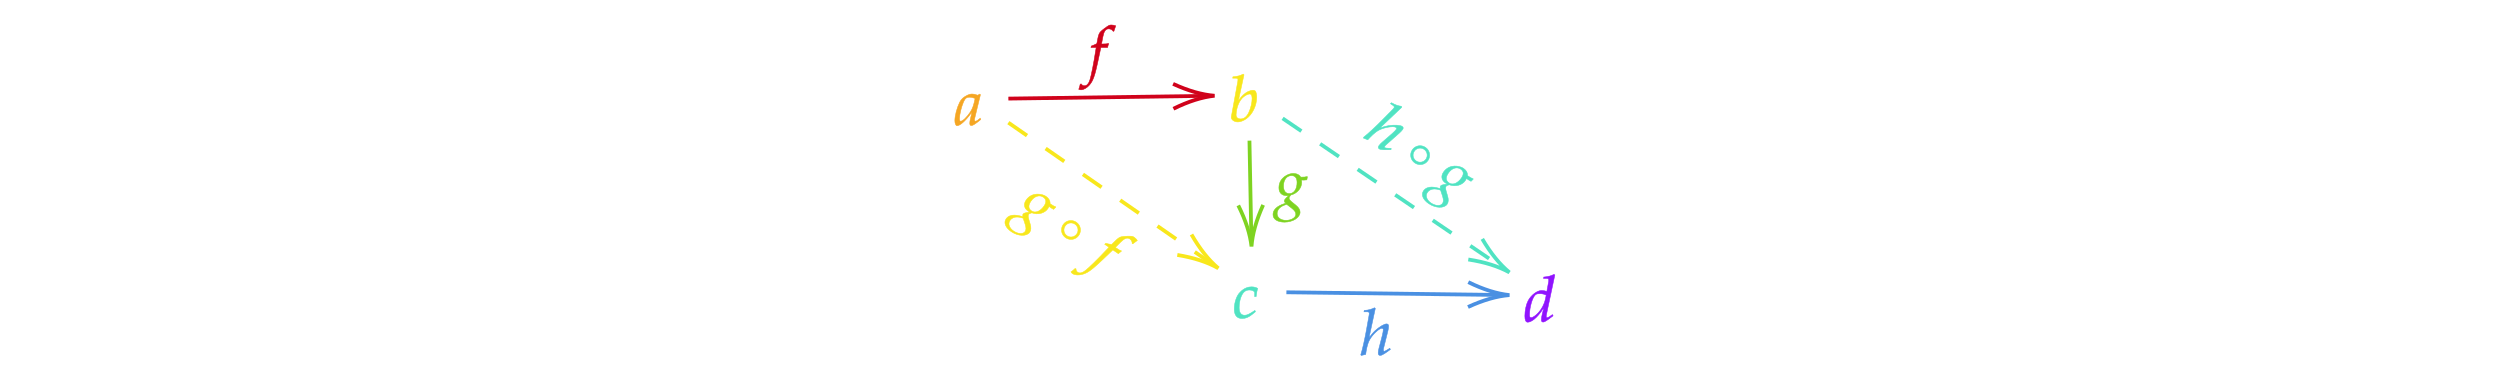
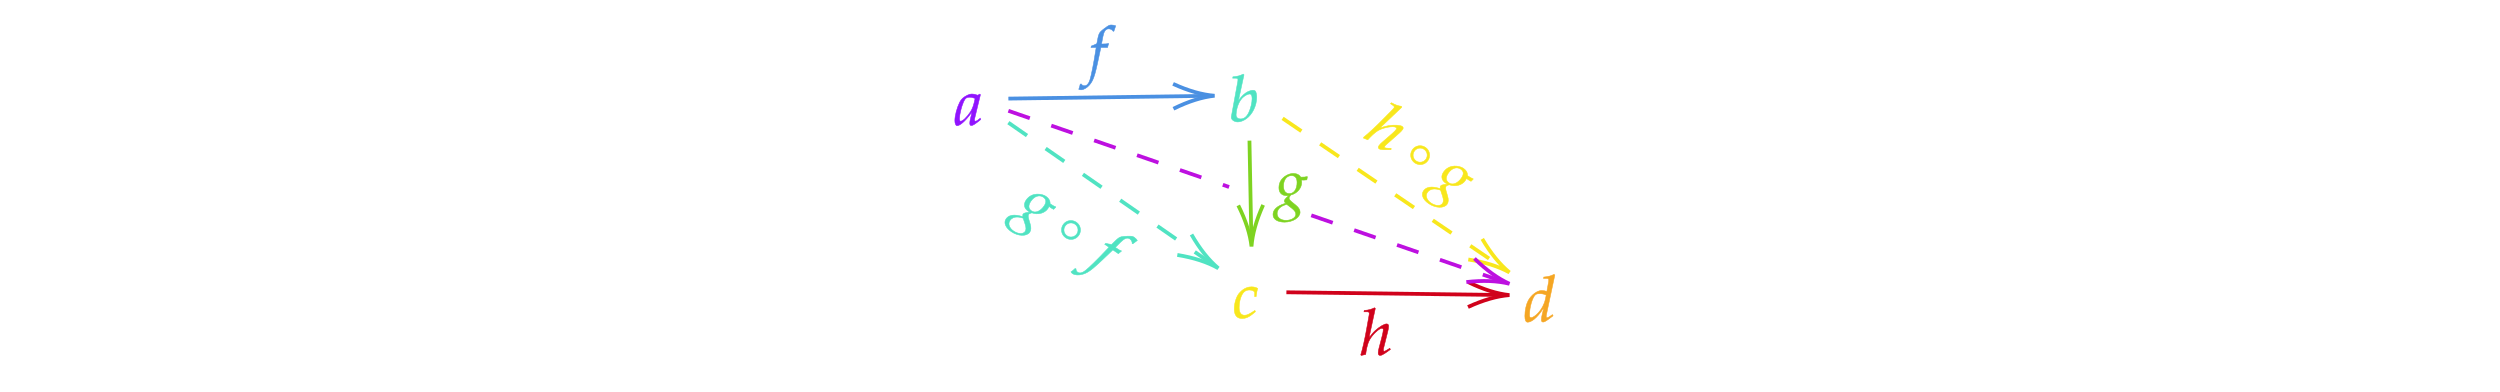
<svg xmlns="http://www.w3.org/2000/svg" x="0" y="0" width="661.267" height="103.433" style="         width:661.267px;         height:103.433px;         background: transparent;         fill: none; ">
  <svg class="role-diagram-draw-area">
    <g class="shapes-region" style="stroke: black; fill: none;">
      <g />
    </g>
    <g>
      <g class="connection-group">
        <g class="arrow-line">
-           <path class="connection real" stroke-dasharray="" d="  M266.72,26.08 L319.26,25.35" style="stroke: rgb(208, 2, 27); stroke-width: 1px; fill: none; fill-opacity: 1; stroke-opacity: 1;" />
-           <g stroke="rgb(208,2,27)" transform="matrix(-0.9999049,0.01378766,-0.01378766,-0.9999049,321.263,25.32406)" style="stroke: rgb(208, 2, 27); stroke-width: 1px;" stroke-opacity="1">
+           <path class="connection real" stroke-dasharray="" d="  M266.72,26.08 L319.26,25.35" style="stroke: rgb(74, 144, 226); stroke-opacity: 1; stroke-width: 1px; fill: none; fill-opacity: 1;" />
+           <g stroke="rgb(74,144,226)" stroke-opacity="1" transform="matrix(-0.9999049,0.01378766,-0.01378766,-0.9999049,321.263,25.32406)" style="stroke: rgb(74, 144, 226); stroke-width: 1px;">
            <path d=" M10.93,-3.29 Q4.96,-0.45 0,0 Q4.96,0.45 10.93,3.29" />
          </g>
        </g>
      </g>
      <g class="connection-group">
        <g class="arrow-line">
-           <path class="connection real" stroke-dasharray="" d="  M330.49,37.2 L330.99,63.2" style="stroke: rgb(126, 211, 33); stroke-width: 1px; fill: none; fill-opacity: 1; stroke-opacity: 1;" />
-           <g stroke="rgb(126,211,33)" transform="matrix(-0.01919744,-0.9998157,0.9998157,-0.01919744,331.0322,65.2)" style="stroke: rgb(126, 211, 33); stroke-width: 1px;" stroke-opacity="1">
+           <path class="connection real" stroke-dasharray="" d="  M330.49,37.2 L330.99,63.2" style="stroke: rgb(126, 211, 33); stroke-opacity: 1; stroke-width: 1px; fill: none; fill-opacity: 1;" />
+           <g stroke="rgb(126,211,33)" stroke-opacity="1" transform="matrix(-0.01919744,-0.9998157,0.9998157,-0.01919744,331.0322,65.2)" style="stroke: rgb(126, 211, 33); stroke-width: 1px;">
            <path d=" M10.93,-3.29 Q4.96,-0.45 0,0 Q4.96,0.45 10.93,3.29" />
          </g>
        </g>
      </g>
      <g class="connection-group">
        <g class="arrow-line">
-           <path class="connection real" stroke-dasharray="6 6" d="  M266.72,32.44 L320.62,69.82" style="stroke: rgb(248, 231, 28); stroke-width: 1px; fill: none; fill-opacity: 1; stroke-opacity: 1;" />
-           <g stroke="rgb(248,231,28)" transform="matrix(-0.8217464,-0.5698533,0.5698533,-0.8217464,322.263,70.95902)" style="stroke: rgb(248, 231, 28); stroke-width: 1px;" stroke-opacity="1">
+           <path class="connection real" stroke-dasharray="6 6" d="  M266.72,32.44 L320.62,69.82" style="stroke: rgb(80, 227, 194); stroke-opacity: 1; stroke-width: 1px; fill: none; fill-opacity: 1;" />
+           <g stroke="rgb(80,227,194)" stroke-opacity="1" transform="matrix(-0.8217464,-0.5698533,0.5698533,-0.8217464,322.263,70.95902)" style="stroke: rgb(80, 227, 194); stroke-width: 1px;">
            <path d=" M10.93,-3.29 Q4.96,-0.45 0,0 Q4.96,0.45 10.93,3.29" />
          </g>
        </g>
      </g>
      <g class="connection-group">
        <g class="arrow-line">
-           <path class="connection real" stroke-dasharray="" d="  M340.26,77.31 L397.26,78.03" style="stroke: rgb(74, 144, 226); stroke-width: 1px; fill: none; fill-opacity: 1; stroke-opacity: 1;" />
-           <g stroke="rgb(74,144,226)" transform="matrix(-0.999921,-0.01256604,0.01256604,-0.999921,399.263,78.05368)" style="stroke: rgb(74, 144, 226); stroke-width: 1px;" stroke-opacity="1">
+           <path class="connection real" stroke-dasharray="" d="  M340.26,77.31 L397.26,78.03" style="stroke: rgb(208, 2, 27); stroke-opacity: 1; stroke-width: 1px; fill: none; fill-opacity: 1;" />
+           <g stroke="rgb(208,2,27)" stroke-opacity="1" transform="matrix(-0.999921,-0.01256604,0.01256604,-0.999921,399.263,78.05368)" style="stroke: rgb(208, 2, 27); stroke-width: 1px;">
            <path d=" M10.93,-3.29 Q4.96,-0.45 0,0 Q4.96,0.45 10.93,3.29" />
          </g>
        </g>
      </g>
      <g class="connection-group">
        <g class="arrow-line">
-           <path class="connection real" stroke-dasharray="6 6" d="  M339.26,31.31 L397.61,70.93" style="stroke: rgb(80, 227, 194); stroke-width: 1px; fill: none; fill-opacity: 1; stroke-opacity: 1;" />
-           <g stroke="rgb(80,227,194)" transform="matrix(-0.8272767,-0.5617946,0.5617946,-0.8272767,399.263,72.05513)" style="stroke: rgb(80, 227, 194); stroke-width: 1px;" stroke-opacity="1">
+           <path class="connection real" stroke-dasharray="6 6" d="  M339.26,31.31 L397.61,70.93" style="stroke: rgb(248, 231, 28); stroke-opacity: 1; stroke-width: 1px; fill: none; fill-opacity: 1;" />
+           <g stroke="rgb(248,231,28)" stroke-opacity="1" transform="matrix(-0.8272767,-0.5617946,0.5617946,-0.8272767,399.263,72.05513)" style="stroke: rgb(248, 231, 28); stroke-width: 1px;">
+             <path d=" M10.93,-3.29 Q4.96,-0.45 0,0 Q4.96,0.45 10.93,3.29" />
+           </g>
+         </g>
+       </g>
+       <g class="connection-group">
+         <g class="arrow-line">
+           <path class="connection real" stroke-dasharray="6 6" d="  M266.72,29.31 L325.1,49.46 M346.84,56.96 L397.37,74.41" style="stroke: rgb(189, 16, 224); stroke-width: 1px; fill: none; fill-opacity: 1; stroke-opacity: 1;" />
+           <g stroke="rgb(189,16,224)" transform="matrix(-0.9452911,-0.3262282,0.3262282,-0.9452911,399.263,75.05998)" style="stroke: rgb(189, 16, 224); stroke-width: 1px;" stroke-opacity="1">
            <path d=" M10.93,-3.29 Q4.96,-0.45 0,0 Q4.96,0.45 10.93,3.29" />
          </g>
        </g>
      </g>
    </g>
    <g />
    <g />
  </svg>
  <svg width="660" height="102.167" style="width:660px;height:102.167px;font-family:Asana-Math, Asana;background:transparent;">
    <g>
      <g>
        <g>
          <g transform="matrix(1,0,0,1,252.5,33.06668)">
-             <path transform="matrix(0.017,0,0,-0.017,0,0)" d="M271 204L242 77C238 60 236 42 236 26C236 4 245 -9 260 -9C283 -9 324 17 406 85L399 106C375 86 346 59 324 59C315 59 309 68 309 82C309 87 309 90 310 93L402 472L392 481L359 463C318 478 301 482 274 482C246 482 226 477 199 464C137 433 104 403 79 354C35 265 4 145 4 67C4 23 19 -11 38 -11C75 -11 155 41 271 204ZM319 414C297 305 278 253 244 201C187 117 126 59 94 59C82 59 76 72 76 99C76 163 104 280 139 360C163 415 186 433 234 433C257 433 275 429 319 414Z" stroke="rgb(245,166,35)" stroke-opacity="1" stroke-width="8" fill="rgb(245,166,35)" fill-opacity="1" />
+             <path transform="matrix(0.017,0,0,-0.017,0,0)" d="M271 204L242 77C238 60 236 42 236 26C236 4 245 -9 260 -9C283 -9 324 17 406 85L399 106C375 86 346 59 324 59C315 59 309 68 309 82C309 87 309 90 310 93L402 472L392 481L359 463C318 478 301 482 274 482C246 482 226 477 199 464C137 433 104 403 79 354C35 265 4 145 4 67C4 23 19 -11 38 -11C75 -11 155 41 271 204ZM319 414C297 305 278 253 244 201C187 117 126 59 94 59C82 59 76 72 76 99C76 163 104 280 139 360C163 415 186 433 234 433C257 433 275 429 319 414Z" stroke="rgb(144,19,254)" stroke-opacity="1" stroke-width="8" fill="rgb(144,19,254)" fill-opacity="1" />
          </g>
        </g>
      </g>
    </g>
    <g>
      <g>
        <g>
          <g transform="matrix(1,0,0,1,325.05,32.06668)">
-             <path transform="matrix(0.017,0,0,-0.017,0,0)" d="M235 722L223 733C171 707 135 698 63 691L59 670L107 670C131 670 141 663 141 646C141 639 140 628 139 622L38 71C37 68 37 64 37 61C37 22 85 -11 140 -11C177 -11 228 8 271 39C367 107 433 244 433 376C433 414 424 453 412 468C405 477 392 482 377 482C353 482 323 474 295 460C244 433 211 403 149 324ZM322 424C348 424 361 401 361 352C361 288 340 202 310 137C277 68 237 36 183 36C137 36 112 59 112 101C112 135 127 276 208 361C241 395 293 424 322 424Z" stroke="rgb(248,231,28)" stroke-opacity="1" stroke-width="8" fill="rgb(248,231,28)" fill-opacity="1" />
+             <path transform="matrix(0.017,0,0,-0.017,0,0)" d="M235 722L223 733C171 707 135 698 63 691L59 670L107 670C131 670 141 663 141 646C141 639 140 628 139 622L38 71C37 68 37 64 37 61C37 22 85 -11 140 -11C177 -11 228 8 271 39C367 107 433 244 433 376C433 414 424 453 412 468C405 477 392 482 377 482C353 482 323 474 295 460C244 433 211 403 149 324ZM322 424C348 424 361 401 361 352C361 288 340 202 310 137C277 68 237 36 183 36C137 36 112 59 112 101C112 135 127 276 208 361C241 395 293 424 322 424Z" stroke="rgb(80,227,194)" stroke-opacity="1" stroke-width="8" fill="rgb(80,227,194)" fill-opacity="1" />
          </g>
        </g>
      </g>
    </g>
    <g>
      <g>
        <g>
          <g transform="matrix(1,0,0,1,285.7667,19.06668)">
-             <path transform="matrix(0.017,0,0,-0.017,0,0)" d="M345 437L329 437L350 549C366 635 394 673 440 673C470 673 497 658 512 634L522 638C527 654 537 685 545 705L550 720C534 727 503 733 480 733C469 733 453 730 445 726C421 715 339 654 316 630C294 608 282 578 271 521L256 442C215 422 195 414 170 405L165 383L246 383L237 327C207 132 170 -54 148 -123C130 -182 100 -213 64 -213C41 -213 30 -206 12 -184L-2 -188C-6 -211 -20 -259 -25 -268C-16 -273 -1 -276 10 -276C51 -276 105 -245 144 -198C215 -114 235 -18 319 383L423 383C427 402 434 425 440 439L436 446C407 439 408 437 345 437Z" stroke="rgb(208,2,27)" stroke-opacity="1" stroke-width="8" fill="rgb(208,2,27)" fill-opacity="1" />
+             <path transform="matrix(0.017,0,0,-0.017,0,0)" d="M345 437L329 437L350 549C366 635 394 673 440 673C470 673 497 658 512 634L522 638C527 654 537 685 545 705L550 720C534 727 503 733 480 733C469 733 453 730 445 726C421 715 339 654 316 630C294 608 282 578 271 521L256 442C215 422 195 414 170 405L165 383L246 383L237 327C207 132 170 -54 148 -123C130 -182 100 -213 64 -213C41 -213 30 -206 12 -184L-2 -188C-6 -211 -20 -259 -25 -268C-16 -273 -1 -276 10 -276C51 -276 105 -245 144 -198C215 -114 235 -18 319 383L423 383C427 402 434 425 440 439L436 446C407 439 408 437 345 437Z" stroke="rgb(74,144,226)" stroke-opacity="1" stroke-width="8" fill="rgb(74,144,226)" fill-opacity="1" />
          </g>
        </g>
      </g>
    </g>
    <g>
      <g>
        <g>
          <g transform="matrix(1,0,0,1,326.05,84.06668)">
-             <path transform="matrix(0.017,0,0,-0.017,0,0)" d="M342 330L365 330C373 395 380 432 389 458C365 473 330 482 293 482C248 483 175 463 118 400C64 352 25 241 25 136C25 40 67 -11 147 -11C201 -11 249 9 304 54L354 95L346 115L331 105C259 57 221 40 186 40C130 40 101 80 101 159C101 267 136 371 185 409C206 425 230 433 261 433C306 433 342 414 342 390Z" stroke="rgb(80,227,194)" stroke-opacity="1" stroke-width="8" fill="rgb(80,227,194)" fill-opacity="1" />
+             <path transform="matrix(0.017,0,0,-0.017,0,0)" d="M342 330L365 330C373 395 380 432 389 458C365 473 330 482 293 482C248 483 175 463 118 400C64 352 25 241 25 136C25 40 67 -11 147 -11C201 -11 249 9 304 54L354 95L346 115L331 105C259 57 221 40 186 40C130 40 101 80 101 159C101 267 136 371 185 409C206 425 230 433 261 433C306 433 342 414 342 390Z" stroke="rgb(248,231,28)" stroke-opacity="1" stroke-width="8" fill="rgb(248,231,28)" fill-opacity="1" />
          </g>
        </g>
      </g>
    </g>
    <g>
      <g>
        <g>
          <g transform="matrix(1,0,0,1,337.35,54.06668)">
            <path transform="matrix(0.017,0,0,-0.017,0,0)" d="M275 482C208 482 55 419 55 259C55 182 100 136 177 136C185 136 196 136 207 137L166 99C150 84 139 66 139 52C139 42 146 31 160 19C91 -4 -37 -48 -37 -159C-37 -230 33 -276 142 -276C271 -276 384 -204 384 -121C384 -85 363 -49 320 -14L260 35C226 62 213 81 213 100C213 114 228 128 240 146C338 170 409 253 409 342C409 357 406 376 405 380C422 378 430 378 439 378C456 378 466 379 489 382L498 427L495 433C467 426 447 424 393 424C393 425 369 482 275 482ZM176 1L253 -58C299 -94 318 -121 318 -154C318 -206 249 -248 166 -248C84 -248 27 -206 27 -145C27 -43 137 -11 176 1ZM250 448C308 448 337 412 337 341C337 238 289 168 219 168C158 168 126 209 126 288C126 383 177 448 250 448Z" stroke="rgb(126,211,33)" stroke-opacity="1" stroke-width="8" fill="rgb(126,211,33)" fill-opacity="1" />
          </g>
        </g>
      </g>
    </g>
    <g transform="matrix(0.8249162,0.565255,-0.565255,0.8249162,83.34738,-150.6856)">
      <g>
        <g>
          <g transform="matrix(1,0,0,1,269.3,66.06668)">
-             <path transform="matrix(0.017,0,0,-0.017,0,0)" d="M275 482C208 482 55 419 55 259C55 182 100 136 177 136C185 136 196 136 207 137L166 99C150 84 139 66 139 52C139 42 146 31 160 19C91 -4 -37 -48 -37 -159C-37 -230 33 -276 142 -276C271 -276 384 -204 384 -121C384 -85 363 -49 320 -14L260 35C226 62 213 81 213 100C213 114 228 128 240 146C338 170 409 253 409 342C409 357 406 376 405 380C422 378 430 378 439 378C456 378 466 379 489 382L498 427L495 433C467 426 447 424 393 424C393 425 369 482 275 482ZM176 1L253 -58C299 -94 318 -121 318 -154C318 -206 249 -248 166 -248C84 -248 27 -206 27 -145C27 -43 137 -11 176 1ZM250 448C308 448 337 412 337 341C337 238 289 168 219 168C158 168 126 209 126 288C126 383 177 448 250 448Z" stroke="rgb(248,231,28)" stroke-opacity="1" stroke-width="8" fill="rgb(248,231,28)" fill-opacity="1" />
+             <path transform="matrix(0.017,0,0,-0.017,0,0)" d="M275 482C208 482 55 419 55 259C55 182 100 136 177 136C185 136 196 136 207 137L166 99C150 84 139 66 139 52C139 42 146 31 160 19C91 -4 -37 -48 -37 -159C-37 -230 33 -276 142 -276C271 -276 384 -204 384 -121C384 -85 363 -49 320 -14L260 35C226 62 213 81 213 100C213 114 228 128 240 146C338 170 409 253 409 342C409 357 406 376 405 380C422 378 430 378 439 378C456 378 466 379 489 382L498 427L495 433C467 426 447 424 393 424C393 425 369 482 275 482ZM176 1L253 -58C299 -94 318 -121 318 -154C318 -206 249 -248 166 -248C84 -248 27 -206 27 -145C27 -43 137 -11 176 1ZM250 448C308 448 337 412 337 341C337 238 289 168 219 168C158 168 126 209 126 288C126 383 177 448 250 448Z" stroke="rgb(80,227,194)" stroke-opacity="1" stroke-width="8" fill="rgb(80,227,194)" fill-opacity="1" />
          </g>
        </g>
        <g>
          <g transform="matrix(1,0,0,1,281.1833,66.06668)">
-             <path transform="matrix(0.017,0,0,-0.017,0,0)" d="M342 271C342 352 277 417 195 417C112 417 47 352 47 271C47 188 112 124 195 124C277 124 342 188 342 271ZM304 271C304 209 254 161 195 161C133 161 85 209 85 271C85 331 133 380 195 380C254 380 304 331 304 271Z" stroke="rgb(248,231,28)" stroke-opacity="1" stroke-width="8" fill="rgb(248,231,28)" fill-opacity="1" />
+             <path transform="matrix(0.017,0,0,-0.017,0,0)" d="M342 271C342 352 277 417 195 417C112 417 47 352 47 271C47 188 112 124 195 124C277 124 342 188 342 271ZM304 271C304 209 254 161 195 161C133 161 85 209 85 271C85 331 133 380 195 380C254 380 304 331 304 271Z" stroke="rgb(80,227,194)" stroke-opacity="1" stroke-width="8" fill="rgb(80,227,194)" fill-opacity="1" />
          </g>
        </g>
        <g>
          <g transform="matrix(1,0,0,1,291.1833,66.06668)">
-             <path transform="matrix(0.017,0,0,-0.017,0,0)" d="M345 437L329 437L350 549C366 635 394 673 440 673C470 673 497 658 512 634L522 638C527 654 537 685 545 705L550 720C534 727 503 733 480 733C469 733 453 730 445 726C421 715 339 654 316 630C294 608 282 578 271 521L256 442C215 422 195 414 170 405L165 383L246 383L237 327C207 132 170 -54 148 -123C130 -182 100 -213 64 -213C41 -213 30 -206 12 -184L-2 -188C-6 -211 -20 -259 -25 -268C-16 -273 -1 -276 10 -276C51 -276 105 -245 144 -198C215 -114 235 -18 319 383L423 383C427 402 434 425 440 439L436 446C407 439 408 437 345 437Z" stroke="rgb(248,231,28)" stroke-opacity="1" stroke-width="8" fill="rgb(248,231,28)" fill-opacity="1" />
+             <path transform="matrix(0.017,0,0,-0.017,0,0)" d="M345 437L329 437L350 549C366 635 394 673 440 673C470 673 497 658 512 634L522 638C527 654 537 685 545 705L550 720C534 727 503 733 480 733C469 733 453 730 445 726C421 715 339 654 316 630C294 608 282 578 271 521L256 442C215 422 195 414 170 405L165 383L246 383L237 327C207 132 170 -54 148 -123C130 -182 100 -213 64 -213C41 -213 30 -206 12 -184L-2 -188C-6 -211 -20 -259 -25 -268C-16 -273 -1 -276 10 -276C51 -276 105 -245 144 -198C215 -114 235 -18 319 383L423 383C427 402 434 425 440 439L436 446C407 439 408 437 345 437Z" stroke="rgb(80,227,194)" stroke-opacity="1" stroke-width="8" fill="rgb(80,227,194)" fill-opacity="1" />
          </g>
        </g>
      </g>
    </g>
    <g>
      <g>
        <g>
          <g transform="matrix(1,0,0,1,403.05,85.03336)">
-             <path transform="matrix(0.017,0,0,-0.017,0,0)" d="M483 722L471 733C419 707 383 698 311 691L307 670L355 670C379 670 389 663 389 646C389 638 388 629 387 622L359 468C329 477 302 482 277 482C208 482 114 410 68 323C37 265 17 170 17 86C17 21 32 -11 61 -11C88 -11 125 6 159 33C213 77 246 116 313 217L290 126C279 82 274 50 274 24C274 3 283 -9 300 -9C317 -9 341 3 375 28L456 88L446 107L402 76C388 66 372 59 363 59C355 59 349 68 349 82C349 90 350 99 357 128ZM114 59C98 59 89 73 89 98C89 224 135 380 184 418C197 428 216 433 243 433C287 433 316 427 349 410L337 351C300 171 159 59 114 59Z" stroke="rgb(144,19,254)" stroke-opacity="1" stroke-width="8" fill="rgb(144,19,254)" fill-opacity="1" />
+             <path transform="matrix(0.017,0,0,-0.017,0,0)" d="M483 722L471 733C419 707 383 698 311 691L307 670L355 670C379 670 389 663 389 646C389 638 388 629 387 622L359 468C329 477 302 482 277 482C208 482 114 410 68 323C37 265 17 170 17 86C17 21 32 -11 61 -11C88 -11 125 6 159 33C213 77 246 116 313 217L290 126C279 82 274 50 274 24C274 3 283 -9 300 -9C317 -9 341 3 375 28L456 88L446 107L402 76C388 66 372 59 363 59C355 59 349 68 349 82C349 90 350 99 357 128ZM114 59C98 59 89 73 89 98C89 224 135 380 184 418C197 428 216 433 243 433C287 433 316 427 349 410L337 351C300 171 159 59 114 59Z" stroke="rgb(245,166,35)" stroke-opacity="1" stroke-width="8" fill="rgb(245,166,35)" fill-opacity="1" />
          </g>
        </g>
      </g>
    </g>
    <g>
      <g>
        <g>
          <g transform="matrix(1,0,0,1,359.7667,93.86667)">
-             <path transform="matrix(0.017,0,0,-0.017,0,0)" d="M236 722L224 733C179 711 138 697 64 691L60 670L108 670C126 670 142 667 142 647C142 641 142 632 140 622L98 388C78 272 36 80 10 2L17 -9L86 7C94 64 108 164 148 236C193 317 296 414 338 414C349 414 360 407 360 393C360 375 355 342 345 303L294 107C288 85 281 55 281 31C281 6 291 -9 312 -9C344 -9 412 41 471 85L461 103L435 86C412 71 386 56 374 56C367 56 361 65 361 76C361 88 364 101 368 116L432 372C438 398 443 423 443 447C443 464 437 482 411 482C376 482 299 437 231 374C198 343 172 308 144 273L140 275Z" stroke="rgb(74,144,226)" stroke-opacity="1" stroke-width="8" fill="rgb(74,144,226)" fill-opacity="1" />
+             <path transform="matrix(0.017,0,0,-0.017,0,0)" d="M236 722L224 733C179 711 138 697 64 691L60 670L108 670C126 670 142 667 142 647C142 641 142 632 140 622L98 388C78 272 36 80 10 2L17 -9L86 7C94 64 108 164 148 236C193 317 296 414 338 414C349 414 360 407 360 393C360 375 355 342 345 303L294 107C288 85 281 55 281 31C281 6 291 -9 312 -9C344 -9 412 41 471 85L461 103L435 86C412 71 386 56 374 56C367 56 361 65 361 76C361 88 364 101 368 116L432 372C438 398 443 423 443 447C443 464 437 482 411 482C376 482 299 437 231 374C198 343 172 308 144 273L140 275Z" stroke="rgb(208,2,27)" stroke-opacity="1" stroke-width="8" fill="rgb(208,2,27)" fill-opacity="1" />
          </g>
        </g>
      </g>
    </g>
    <g transform="matrix(0.8249162,0.565255,-0.565255,0.8249162,88.13115,-206.1966)">
      <g>
        <g>
          <g transform="matrix(1,0,0,1,361.7334,46.03336)">
-             <path transform="matrix(0.017,0,0,-0.017,0,0)" d="M236 722L224 733C179 711 138 697 64 691L60 670L108 670C126 670 142 667 142 647C142 641 142 632 140 622L98 388C78 272 36 80 10 2L17 -9L86 7C94 64 108 164 148 236C193 317 296 414 338 414C349 414 360 407 360 393C360 375 355 342 345 303L294 107C288 85 281 55 281 31C281 6 291 -9 312 -9C344 -9 412 41 471 85L461 103L435 86C412 71 386 56 374 56C367 56 361 65 361 76C361 88 364 101 368 116L432 372C438 398 443 423 443 447C443 464 437 482 411 482C376 482 299 437 231 374C198 343 172 308 144 273L140 275Z" stroke="rgb(80,227,194)" stroke-opacity="1" stroke-width="8" fill="rgb(80,227,194)" fill-opacity="1" />
+             <path transform="matrix(0.017,0,0,-0.017,0,0)" d="M236 722L224 733C179 711 138 697 64 691L60 670L108 670C126 670 142 667 142 647C142 641 142 632 140 622L98 388C78 272 36 80 10 2L17 -9L86 7C94 64 108 164 148 236C193 317 296 414 338 414C349 414 360 407 360 393C360 375 355 342 345 303L294 107C288 85 281 55 281 31C281 6 291 -9 312 -9C344 -9 412 41 471 85L461 103L435 86C412 71 386 56 374 56C367 56 361 65 361 76C361 88 364 101 368 116L432 372C438 398 443 423 443 447C443 464 437 482 411 482C376 482 299 437 231 374C198 343 172 308 144 273L140 275Z" stroke="rgb(248,231,28)" stroke-opacity="1" stroke-width="8" fill="rgb(248,231,28)" fill-opacity="1" />
          </g>
        </g>
        <g>
          <g transform="matrix(1,0,0,1,373.6167,46.03336)">
-             <path transform="matrix(0.017,0,0,-0.017,0,0)" d="M342 271C342 352 277 417 195 417C112 417 47 352 47 271C47 188 112 124 195 124C277 124 342 188 342 271ZM304 271C304 209 254 161 195 161C133 161 85 209 85 271C85 331 133 380 195 380C254 380 304 331 304 271Z" stroke="rgb(80,227,194)" stroke-opacity="1" stroke-width="8" fill="rgb(80,227,194)" fill-opacity="1" />
+             <path transform="matrix(0.017,0,0,-0.017,0,0)" d="M342 271C342 352 277 417 195 417C112 417 47 352 47 271C47 188 112 124 195 124C277 124 342 188 342 271ZM304 271C304 209 254 161 195 161C133 161 85 209 85 271C85 331 133 380 195 380C254 380 304 331 304 271Z" stroke="rgb(248,231,28)" stroke-opacity="1" stroke-width="8" fill="rgb(248,231,28)" fill-opacity="1" />
          </g>
        </g>
        <g>
          <g transform="matrix(1,0,0,1,383.6167,46.03336)">
-             <path transform="matrix(0.017,0,0,-0.017,0,0)" d="M275 482C208 482 55 419 55 259C55 182 100 136 177 136C185 136 196 136 207 137L166 99C150 84 139 66 139 52C139 42 146 31 160 19C91 -4 -37 -48 -37 -159C-37 -230 33 -276 142 -276C271 -276 384 -204 384 -121C384 -85 363 -49 320 -14L260 35C226 62 213 81 213 100C213 114 228 128 240 146C338 170 409 253 409 342C409 357 406 376 405 380C422 378 430 378 439 378C456 378 466 379 489 382L498 427L495 433C467 426 447 424 393 424C393 425 369 482 275 482ZM176 1L253 -58C299 -94 318 -121 318 -154C318 -206 249 -248 166 -248C84 -248 27 -206 27 -145C27 -43 137 -11 176 1ZM250 448C308 448 337 412 337 341C337 238 289 168 219 168C158 168 126 209 126 288C126 383 177 448 250 448Z" stroke="rgb(80,227,194)" stroke-opacity="1" stroke-width="8" fill="rgb(80,227,194)" fill-opacity="1" />
+             <path transform="matrix(0.017,0,0,-0.017,0,0)" d="M275 482C208 482 55 419 55 259C55 182 100 136 177 136C185 136 196 136 207 137L166 99C150 84 139 66 139 52C139 42 146 31 160 19C91 -4 -37 -48 -37 -159C-37 -230 33 -276 142 -276C271 -276 384 -204 384 -121C384 -85 363 -49 320 -14L260 35C226 62 213 81 213 100C213 114 228 128 240 146C338 170 409 253 409 342C409 357 406 376 405 380C422 378 430 378 439 378C456 378 466 379 489 382L498 427L495 433C467 426 447 424 393 424C393 425 369 482 275 482ZM176 1L253 -58C299 -94 318 -121 318 -154C318 -206 249 -248 166 -248C84 -248 27 -206 27 -145C27 -43 137 -11 176 1ZM250 448C308 448 337 412 337 341C337 238 289 168 219 168C158 168 126 209 126 288C126 383 177 448 250 448Z" stroke="rgb(248,231,28)" stroke-opacity="1" stroke-width="8" fill="rgb(248,231,28)" fill-opacity="1" />
          </g>
        </g>
      </g>
    </g>
  </svg>
</svg>
